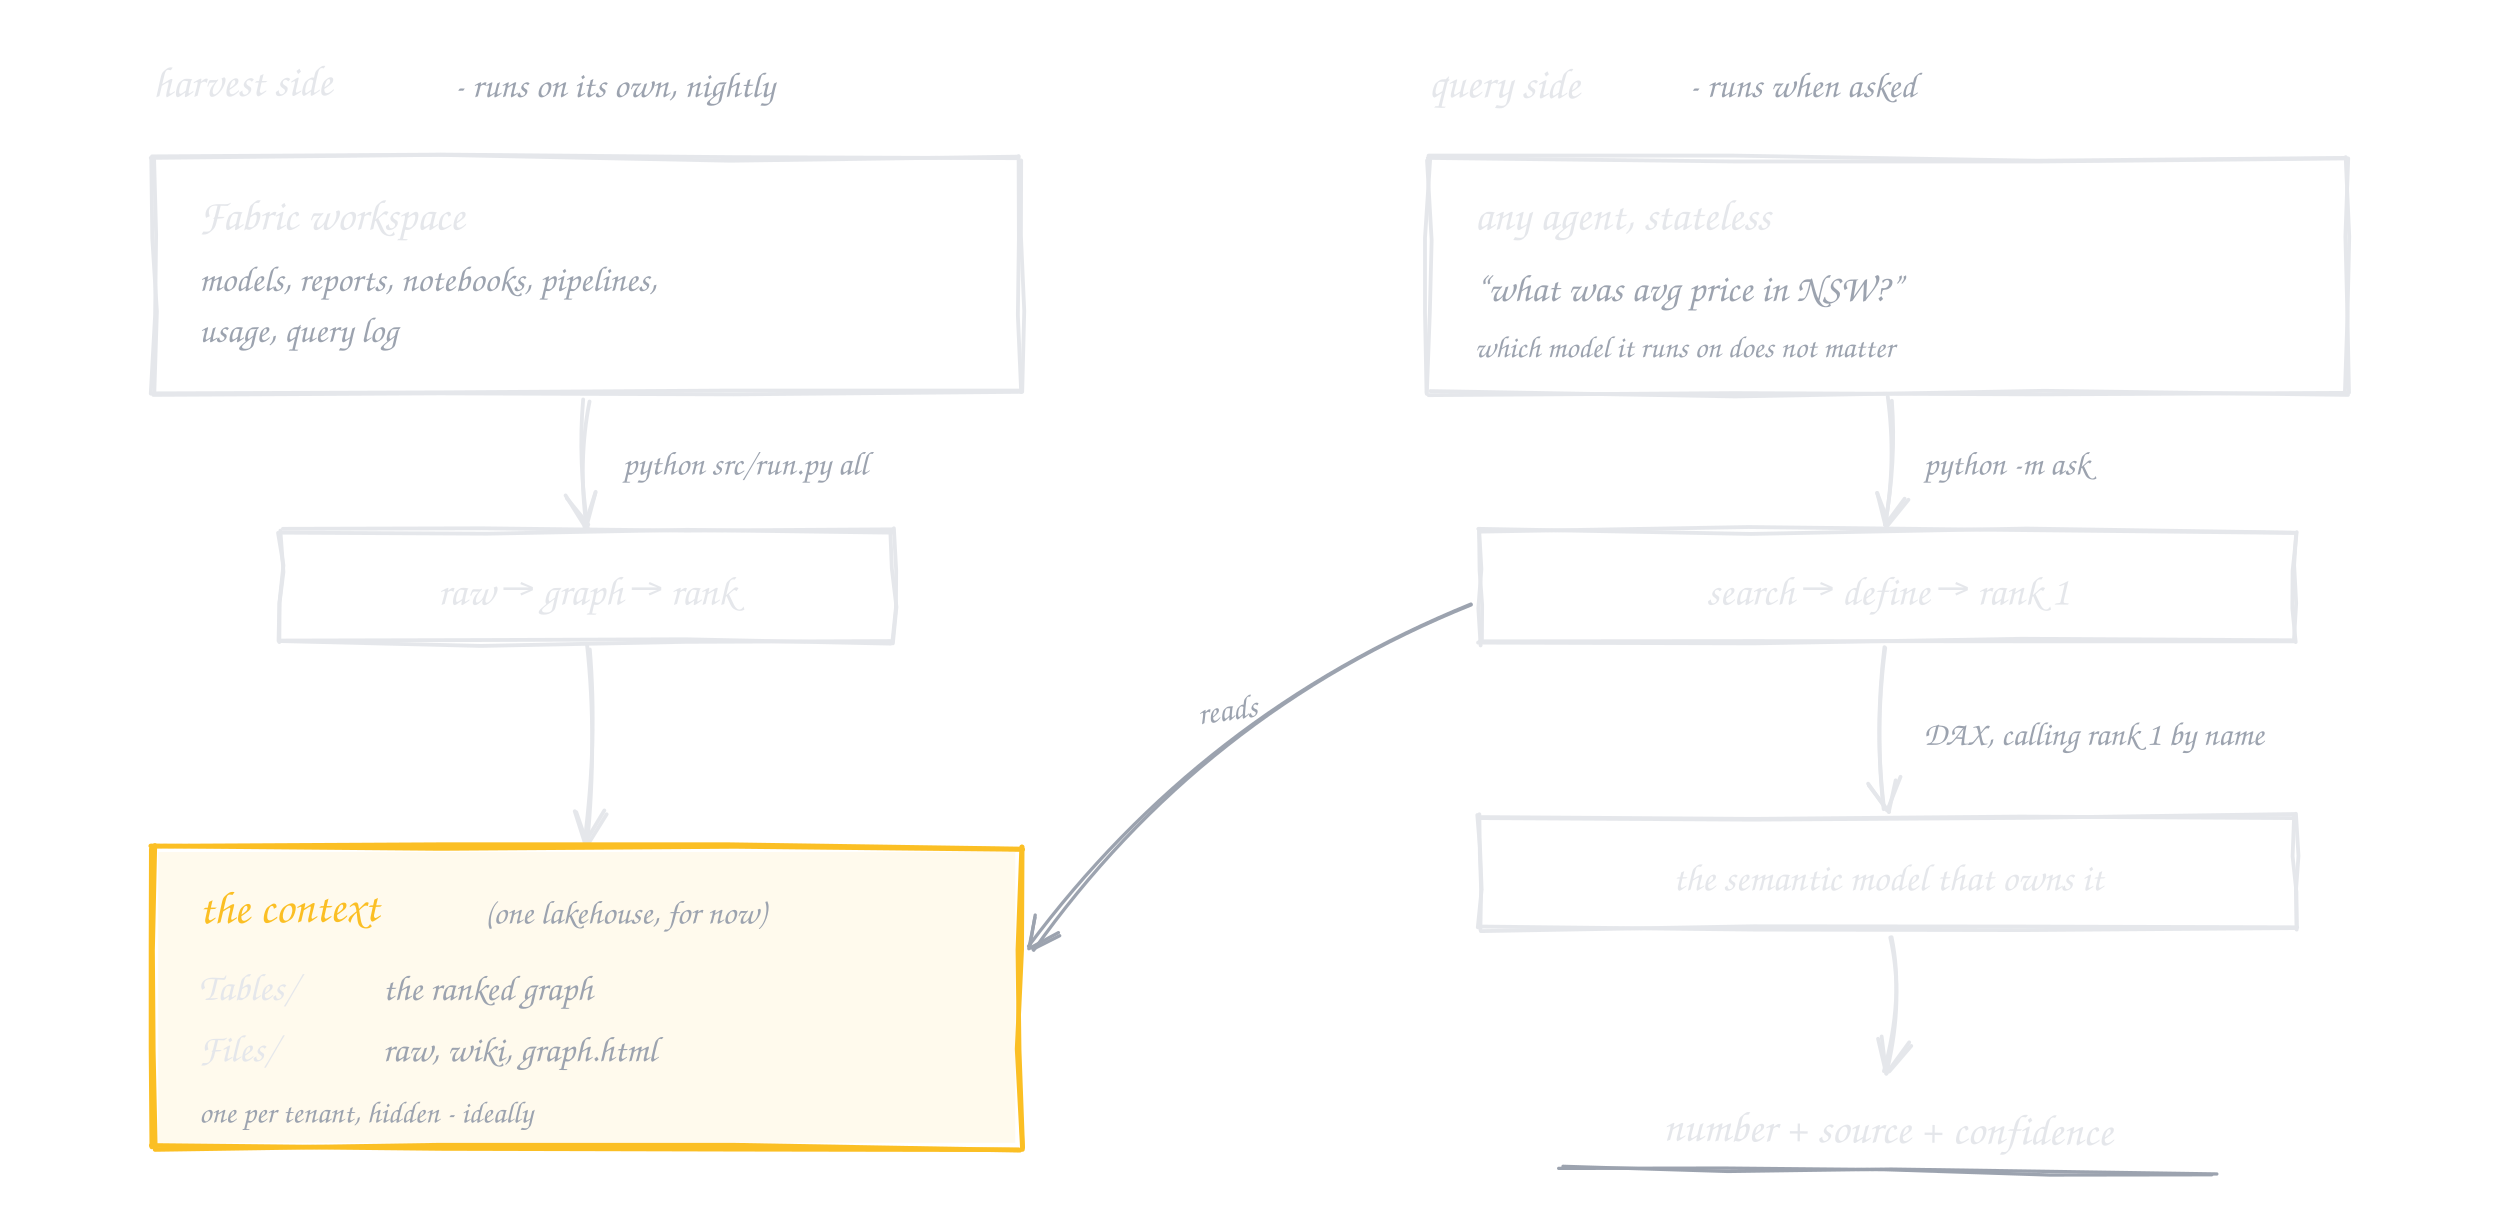
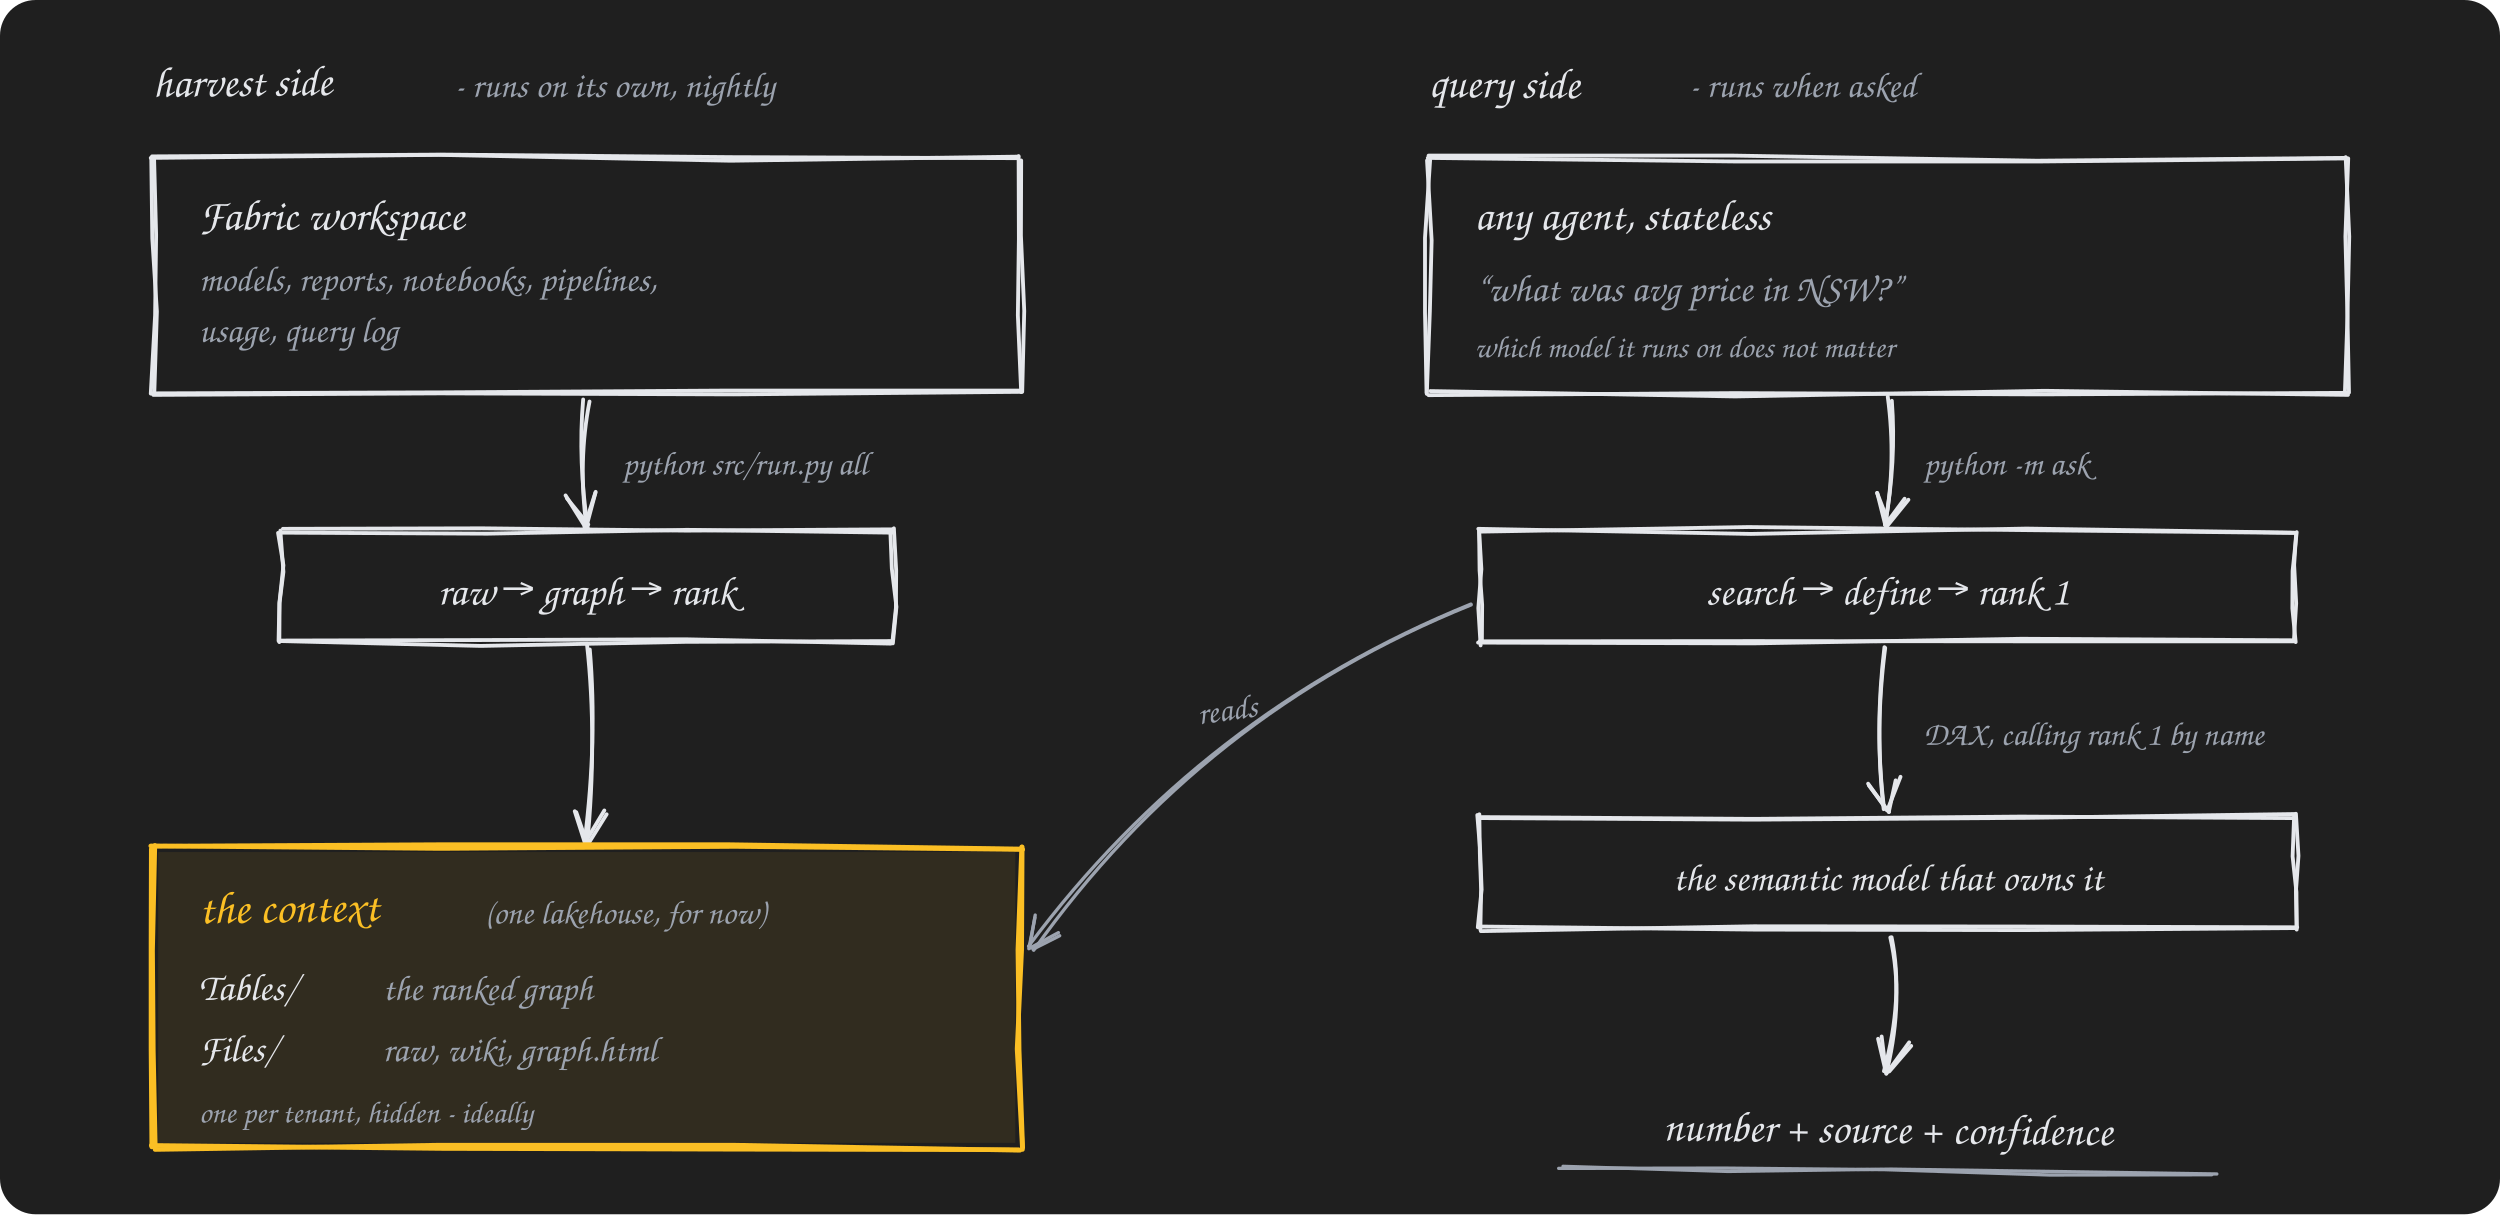
<svg xmlns="http://www.w3.org/2000/svg" viewBox="0 0 980 476" width="980" height="476">
  <style>
text{font-family:'Segoe Print','Bradley Hand','Comic Sans MS','Chalkboard SE',cursive}
.ink{fill:#e5e7eb}.soft{fill:#9ca3af}.acc{fill:#fbbf24}
.s{fill:none;stroke:#e5e7eb;stroke-width:1.5;stroke-linecap:round;stroke-linejoin:round}
.sa{fill:none;stroke:#fbbf24;stroke-width:1.8;stroke-linecap:round;stroke-linejoin:round}
.ss{fill:none;stroke:#9ca3af;stroke-width:1.3;stroke-linecap:round;stroke-linejoin:round}
</style>
+   <rect x="0" y="0" width="980" height="476" rx="14" fill="#1f1f1f" />
  <text x="60.0" y="38.0" font-size="17" text-anchor="start" class="ink" transform="rotate(-0.6 60.0 38.0)">harvest side</text>
  <text x="178.0" y="38.0" font-size="14" text-anchor="start" class="soft">- runs on its own, nightly</text>
  <text x="560.0" y="38.0" font-size="17" text-anchor="start" class="ink" transform="rotate(0.5 560.0 38.0)">query side</text>
  <text x="662.0" y="38.0" font-size="14" text-anchor="start" class="soft">- runs when asked</text>
  <path class="s" d="M59.6 61.3 L173.8 60.6 L286.8 61.6 L399.1 62.0" />
  <path class="s" d="M59.1 61.9 L172.0 60.7 L286.4 63.0 L399.2 61.4" />
  <path class="s" d="M400.3 62.9 L400.2 92.3 L401.5 121.9 L400.7 153.6" />
  <path class="s" d="M399.3 61.2 L399.4 93.7 L399.0 123.6 L400.3 153.7" />
  <path class="s" d="M400.1 153.1 L285.3 153.1 L173.9 153.8 L59.6 154.2" />
  <path class="s" d="M399.9 153.6 L287.6 154.6 L172.5 154.2 L60.1 154.8" />
  <path class="s" d="M60.5 153.6 L61.5 122.1 L59.7 93.5 L59.3 62.0" />
  <path class="s" d="M59.1 154.3 L60.8 123.6 L61.2 92.1 L60.4 62.2" />
  <text x="78.0" y="90.0" font-size="17" text-anchor="start" class="ink">Fabric workspace</text>
  <text x="78.0" y="114.0" font-size="14" text-anchor="start" class="soft">models, reports, notebooks, pipelines,</text>
  <text x="78.0" y="134.0" font-size="14" text-anchor="start" class="soft">usage, query log</text>
  <path class="s" d="M231.1 157.4 Q226.5 180.7 229.9 206.5" />
  <path class="s" d="M228.6 156.6 Q226.5 180.7 230.5 207.6" />
  <path class="s" d="M230.6 205.6 L222.2 195.3" />
  <path class="s" d="M229.0 205.9 L221.7 194.2" />
  <path class="s" d="M229.1 206.5 L233.5 192.8" />
  <path class="s" d="M229.8 206.7 L233.4 193.2" />
  <text x="244.0" y="186.0" font-size="13" text-anchor="start" class="soft">python src/run.py all</text>
  <path class="s" d="M110.1 208.8 L191.0 209.2 L269.3 207.7 L349.7 208.8" />
  <path class="s" d="M110.9 207.3 L189.0 207.1 L269.1 208.0 L350.2 207.5" />
  <path class="s" d="M349.0 207.8 L349.6 222.9 L351.4 237.9 L350.0 252.2" />
  <path class="s" d="M350.4 207.1 L351.3 223.6 L351.2 238.3 L349.8 251.8" />
  <path class="s" d="M349.2 252.3 L268.6 250.6 L189.1 250.9 L109.7 251.1" />
  <path class="s" d="M349.0 251.3 L268.7 251.6 L188.5 253.2 L110.2 251.3" />
  <path class="s" d="M109.5 251.7 L109.6 236.1 L111.1 224.2 L109.9 208.0" />
  <path class="s" d="M109.2 251.2 L109.5 236.6 L111.1 221.6 L109.0 208.9" />
  <text x="230.0" y="237.0" font-size="16" text-anchor="middle" class="ink">raw  →  graph  →  rank</text>
  <path class="s" d="M230.1 252.5 Q234.2 289.9 230.1 331.5" />
  <path class="s" d="M231.2 254.6 Q234.2 289.9 229.2 329.6" />
  <path class="s" d="M229.3 330.5 L225.3 318.0" />
  <path class="s" d="M229.7 329.4 L225.9 318.4" />
  <path class="s" d="M230.7 330.6 L237.8 319.2" />
  <path class="s" d="M229.5 330.0 L236.9 317.7" />
  <path d="M62 334 h336 v114 h-336 z" fill="rgba(251,191,36,0.08)" stroke="none" />
  <path class="sa" d="M59.1 331.6 L172.6 332.6 L288.1 331.8 L400.9 333.0" />
  <path class="sa" d="M60.9 331.7 L172.4 331.1 L285.7 331.1 L400.2 332.8" />
  <path class="sa" d="M400.7 332.0 L400.5 372.3 L398.7 411.2 L400.8 450.6" />
  <path class="sa" d="M400.5 332.0 L399.0 372.3 L399.5 411.6 L400.9 449.8" />
  <path class="sa" d="M399.8 450.9 L287.4 448.9 L172.1 448.9 L60.8 450.6" />
  <path class="sa" d="M399.3 450.7 L288.2 450.5 L172.9 450.2 L59.3 449.0" />
  <path class="sa" d="M60.9 450.3 L60.1 412.1 L59.8 372.5 L60.7 331.4" />
  <path class="sa" d="M59.5 449.6 L59.2 410.9 L59.2 371.1 L59.3 332.8" />
  <text x="78.0" y="362.0" font-size="18" text-anchor="start" class="acc" transform="rotate(-0.8 78.0 362.0)">the context</text>
  <text x="190.0" y="362.0" font-size="13" text-anchor="start" class="soft" font-style="italic">(one lakehouse, for now)</text>
  <text x="78.0" y="392.0" font-size="15" text-anchor="start" class="ink">Tables/</text>
  <text x="150.0" y="392.0" font-size="14" text-anchor="start" class="soft">the ranked graph</text>
  <text x="78.0" y="416.0" font-size="15" text-anchor="start" class="ink">Files/</text>
  <text x="150.0" y="416.0" font-size="14" text-anchor="start" class="soft">raw, wiki, graph.html</text>
  <text x="78.0" y="440.0" font-size="12" text-anchor="start" class="soft" font-style="italic">one per tenant, hidden - ideally</text>
  <path class="s" d="M559.7 61.9 L680.3 63.3 L799.7 63.3 L920.0 62.1" />
  <path class="s" d="M560.0 61.0 L679.8 61.0 L798.4 63.0 L919.3 61.9" />
  <path class="s" d="M920.5 62.1 L919.4 92.7 L920.2 124.2 L919.2 154.1" />
  <path class="s" d="M919.5 61.6 L920.9 92.7 L920.2 124.2 L920.8 153.9" />
  <path class="s" d="M920.2 154.0 L800.0 154.6 L679.8 154.1 L560.0 154.9" />
  <path class="s" d="M920.4 154.8 L801.4 153.2 L680.2 155.4 L560.7 153.3" />
  <path class="s" d="M559.2 153.9 L558.6 122.5 L558.6 93.2 L560.6 62.8" />
  <path class="s" d="M559.3 154.4 L560.5 122.2 L561.2 94.2 L559.4 62.9" />
  <text x="578.0" y="90.0" font-size="17" text-anchor="start" class="ink">any agent, stateless</text>
  <text x="578.0" y="118.0" font-size="15" text-anchor="start" class="soft" font-style="italic">“what was avg price in NSW?”</text>
  <text x="578.0" y="140.0" font-size="12" text-anchor="start" class="soft">which model it runs on does not matter</text>
  <path class="s" d="M741.6 157.1 Q743.4 180.9 738.9 205.8" />
  <path class="s" d="M740.0 155.5 Q743.4 180.9 739.0 205.4" />
  <path class="s" d="M740.4 205.0 L735.8 193.2" />
  <path class="s" d="M739.0 205.7 L735.9 193.3" />
  <path class="s" d="M739.1 207.0 L748.1 195.9" />
  <path class="s" d="M739.2 205.5 L746.6 195.5" />
  <text x="754.0" y="186.0" font-size="13" text-anchor="start" class="soft">python -m ask</text>
  <path class="s" d="M579.5 207.3 L686.4 209.3 L794.4 207.2 L899.3 208.8" />
  <path class="s" d="M580.1 208.4 L685.4 206.6 L793.9 207.8 L899.1 208.9" />
  <path class="s" d="M900.3 208.6 L898.7 223.8 L898.6 238.5 L899.9 251.7" />
  <path class="s" d="M900.1 208.9 L899.3 221.5 L900.1 236.5 L899.2 251.3" />
  <path class="s" d="M899.1 251.4 L792.7 251.4 L687.5 251.3 L580.0 251.4" />
  <path class="s" d="M899.7 251.0 L792.5 250.4 L687.4 252.2 L579.4 251.9" />
  <path class="s" d="M580.9 251.2 L581.0 237.1 L580.0 223.7 L579.8 208.0" />
  <path class="s" d="M580.4 253.0 L579.5 238.4 L580.7 223.1 L579.8 207.7" />
  <text x="740.0" y="237.0" font-size="16" text-anchor="middle" class="ink">search  →  define  →  rank 1</text>
  <path class="ss" d="M576.6 236.8 Q471.1 279.7 403.2 370.9" />
  <path class="ss" d="M576.7 237.1 Q471.1 279.7 405.2 372.5" />
  <path class="ss" d="M403.6 371.5 L405.8 358.7" />
  <path class="ss" d="M403.3 371.9 L405.7 359.7" />
  <path class="ss" d="M404.9 372.1 L415.4 366.8" />
  <path class="ss" d="M403.6 371.7 L414.9 365.6" />
  <text x="470.0" y="284.0" font-size="13" text-anchor="start" class="soft" transform="rotate(-8.0 470.0 284.0)">reads</text>
  <path class="s" d="M739.0 254.0 Q734.8 286.0 738.4 317.2" />
  <path class="s" d="M738.7 253.7 Q734.8 286.0 738.5 316.5" />
  <path class="s" d="M739.6 317.5 L732.3 307.2" />
  <path class="s" d="M740.5 318.3 L732.6 307.9" />
  <path class="s" d="M739.8 317.7 L745.0 304.5" />
  <path class="s" d="M740.4 318.3 L743.1 305.9" />
  <text x="754.0" y="292.0" font-size="13" text-anchor="start" class="soft">DAX, calling rank 1 by name</text>
  <path class="s" d="M580.8 320.3 L687.4 321.0 L792.2 320.1 L900.0 320.7" />
  <path class="s" d="M580.6 320.7 L686.9 321.3 L793.9 320.6 L899.5 319.1" />
  <path class="s" d="M899.3 319.7 L898.7 335.7 L900.2 349.7 L900.3 364.4" />
  <path class="s" d="M900.0 319.0 L901.0 335.5 L900.0 349.4 L900.3 363.1" />
  <path class="s" d="M900.5 363.5 L792.0 363.2 L687.4 363.1 L580.5 365.0" />
  <path class="s" d="M900.0 363.8 L793.3 364.6 L687.5 364.4 L580.3 363.2" />
  <path class="s" d="M579.3 363.5 L580.8 348.7 L580.2 333.1 L579.1 319.5" />
  <path class="s" d="M580.3 364.4 L580.6 348.7 L580.1 334.6 L579.9 319.2" />
  <text x="740.0" y="349.0" font-size="15" text-anchor="middle" class="ink">the semantic model that owns it</text>
  <path class="s" d="M741.5 367.4 Q746.4 391.2 738.5 419.9" />
  <path class="s" d="M741.0 367.5 Q746.4 391.2 739.8 419.3" />
  <path class="s" d="M739.4 420.9 L736.2 407.2" />
  <path class="s" d="M739.3 420.0 L737.6 406.3" />
  <path class="s" d="M740.6 420.0 L749.2 410.0" />
  <path class="s" d="M739.5 420.8 L748.4 408.6" />
  <text x="740.0" y="448.0" font-size="17" text-anchor="middle" class="ink" transform="rotate(0.6 740.0 448.0)">number  +  source  +  confidence</text>
  <path class="ss" d="M611.0 458.0 L675.8 457.9 L738.9 458.5 L803.4 460.6 L867.0 460.5" />
  <path class="ss" d="M612.7 457.2 L677.4 459.2 L741.3 458.3 L803.6 459.2 L869.0 460.2" />
</svg>
